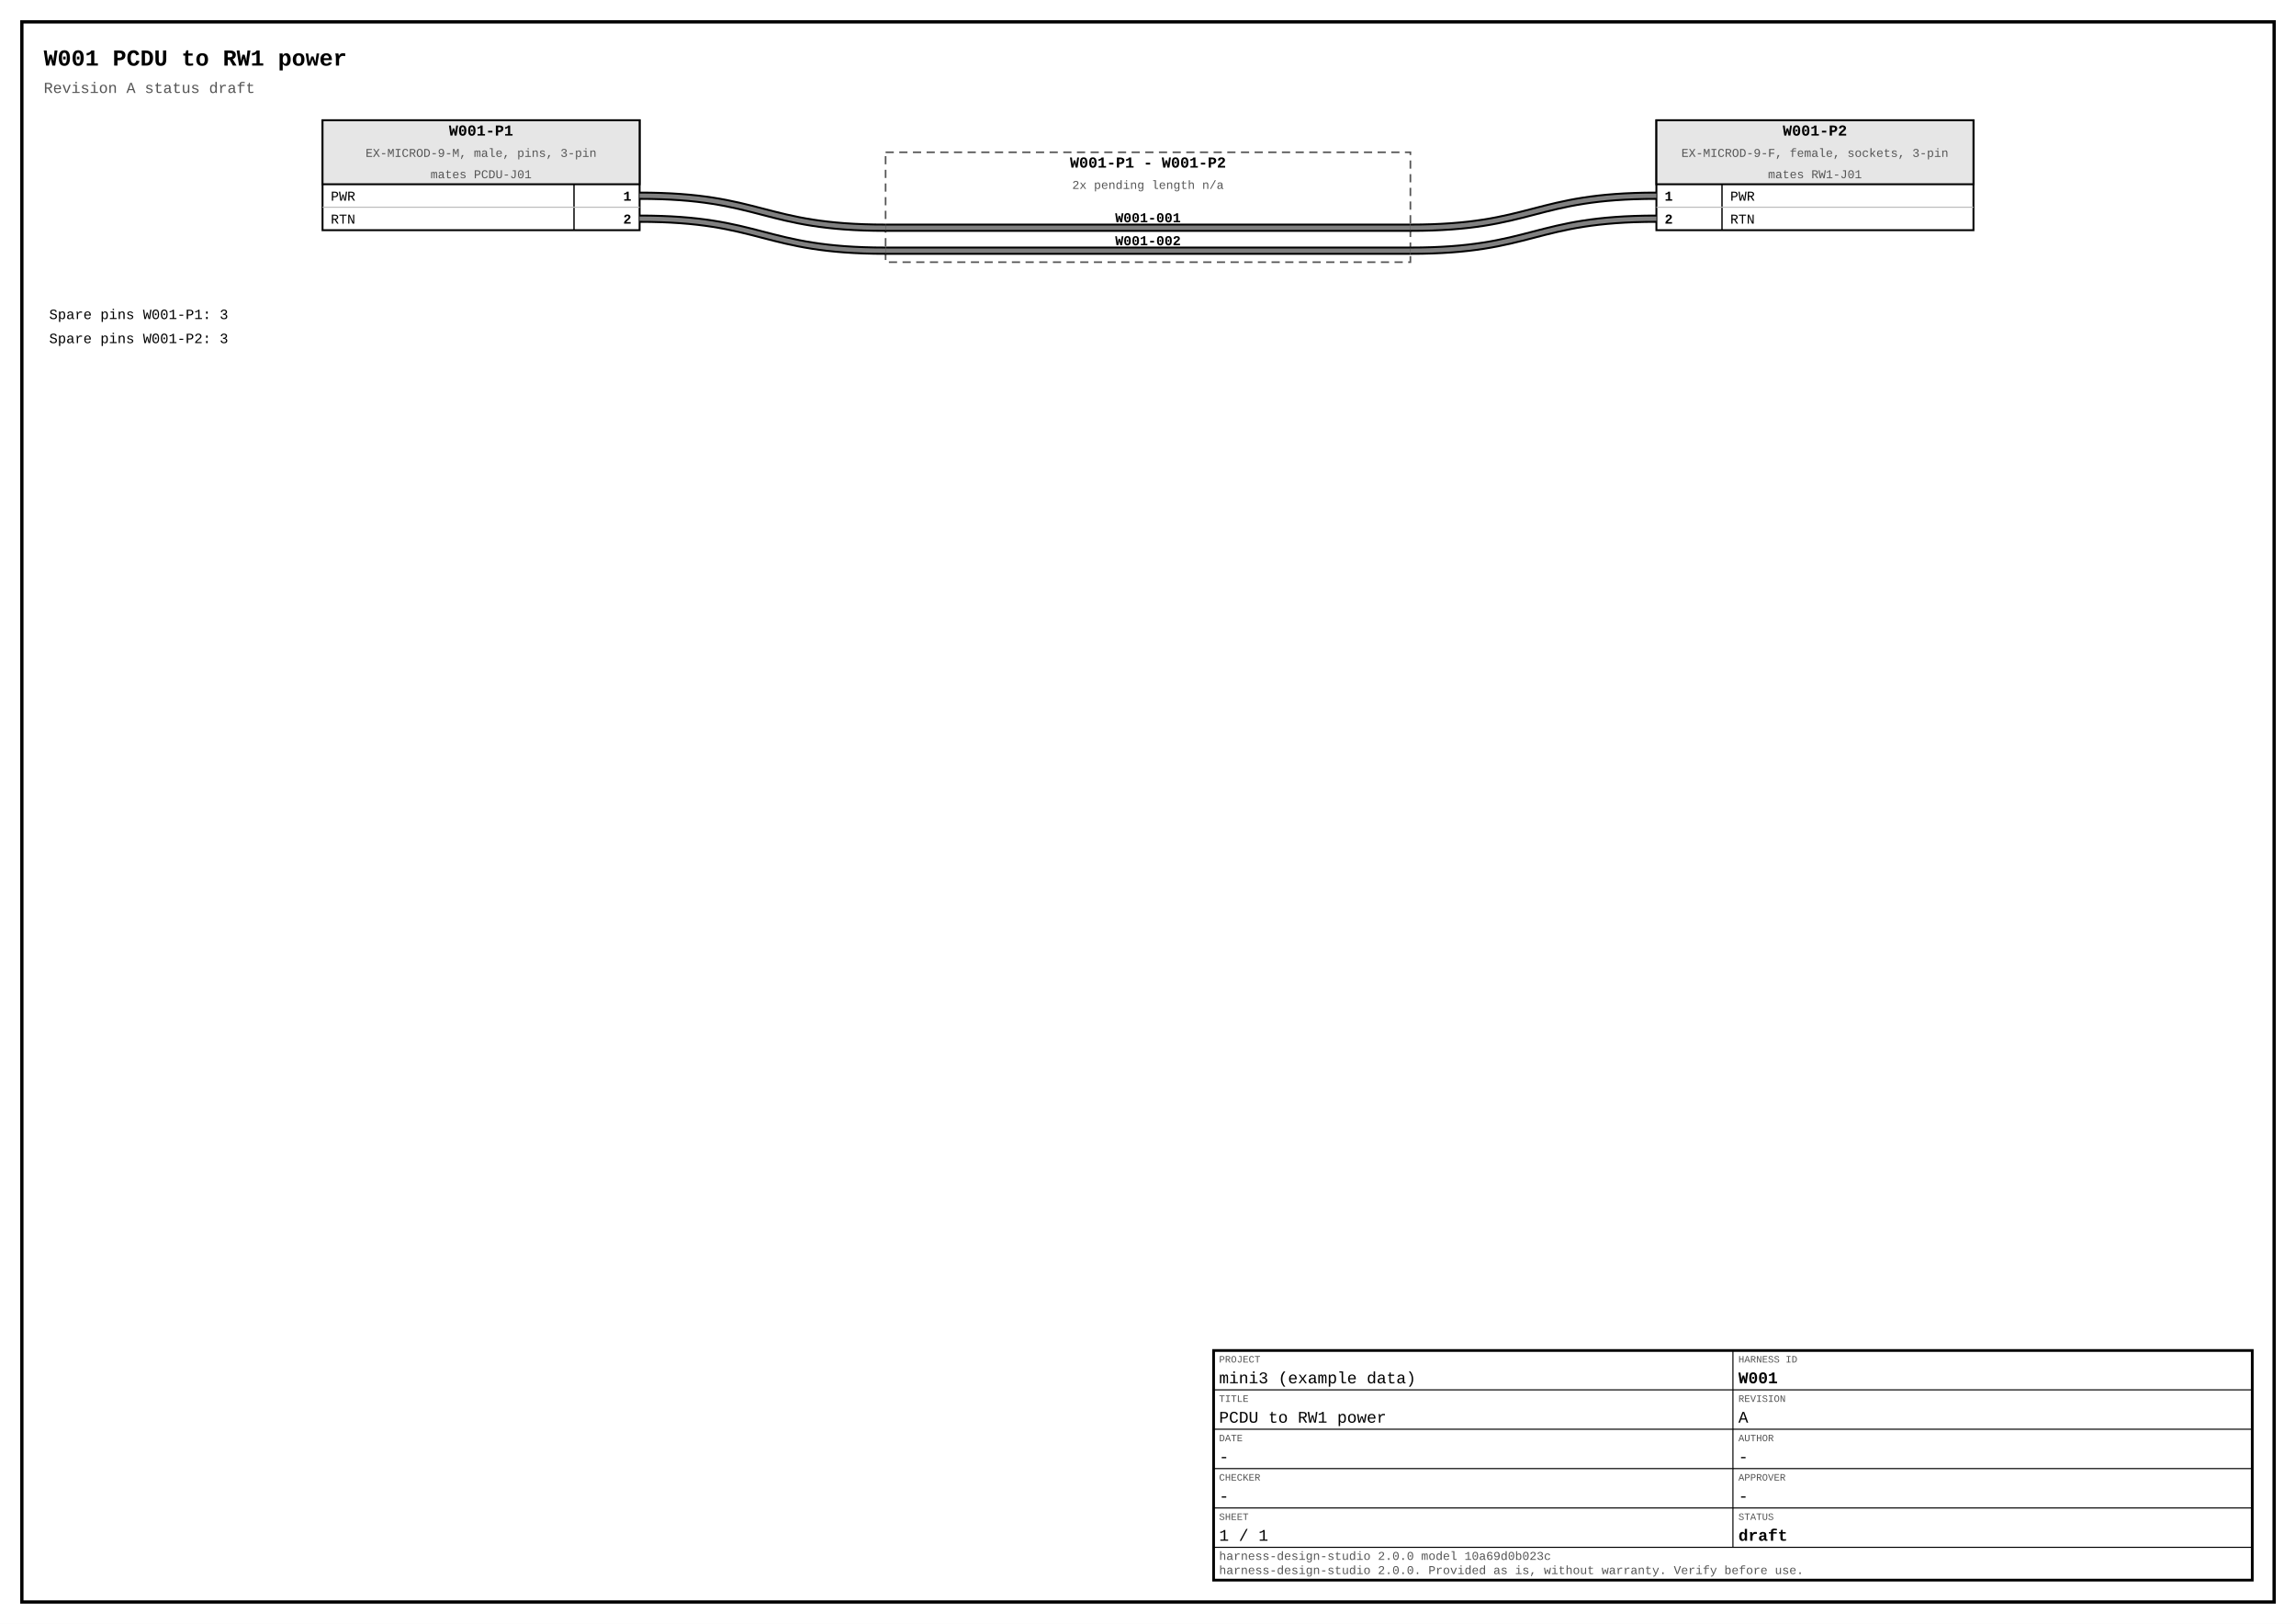
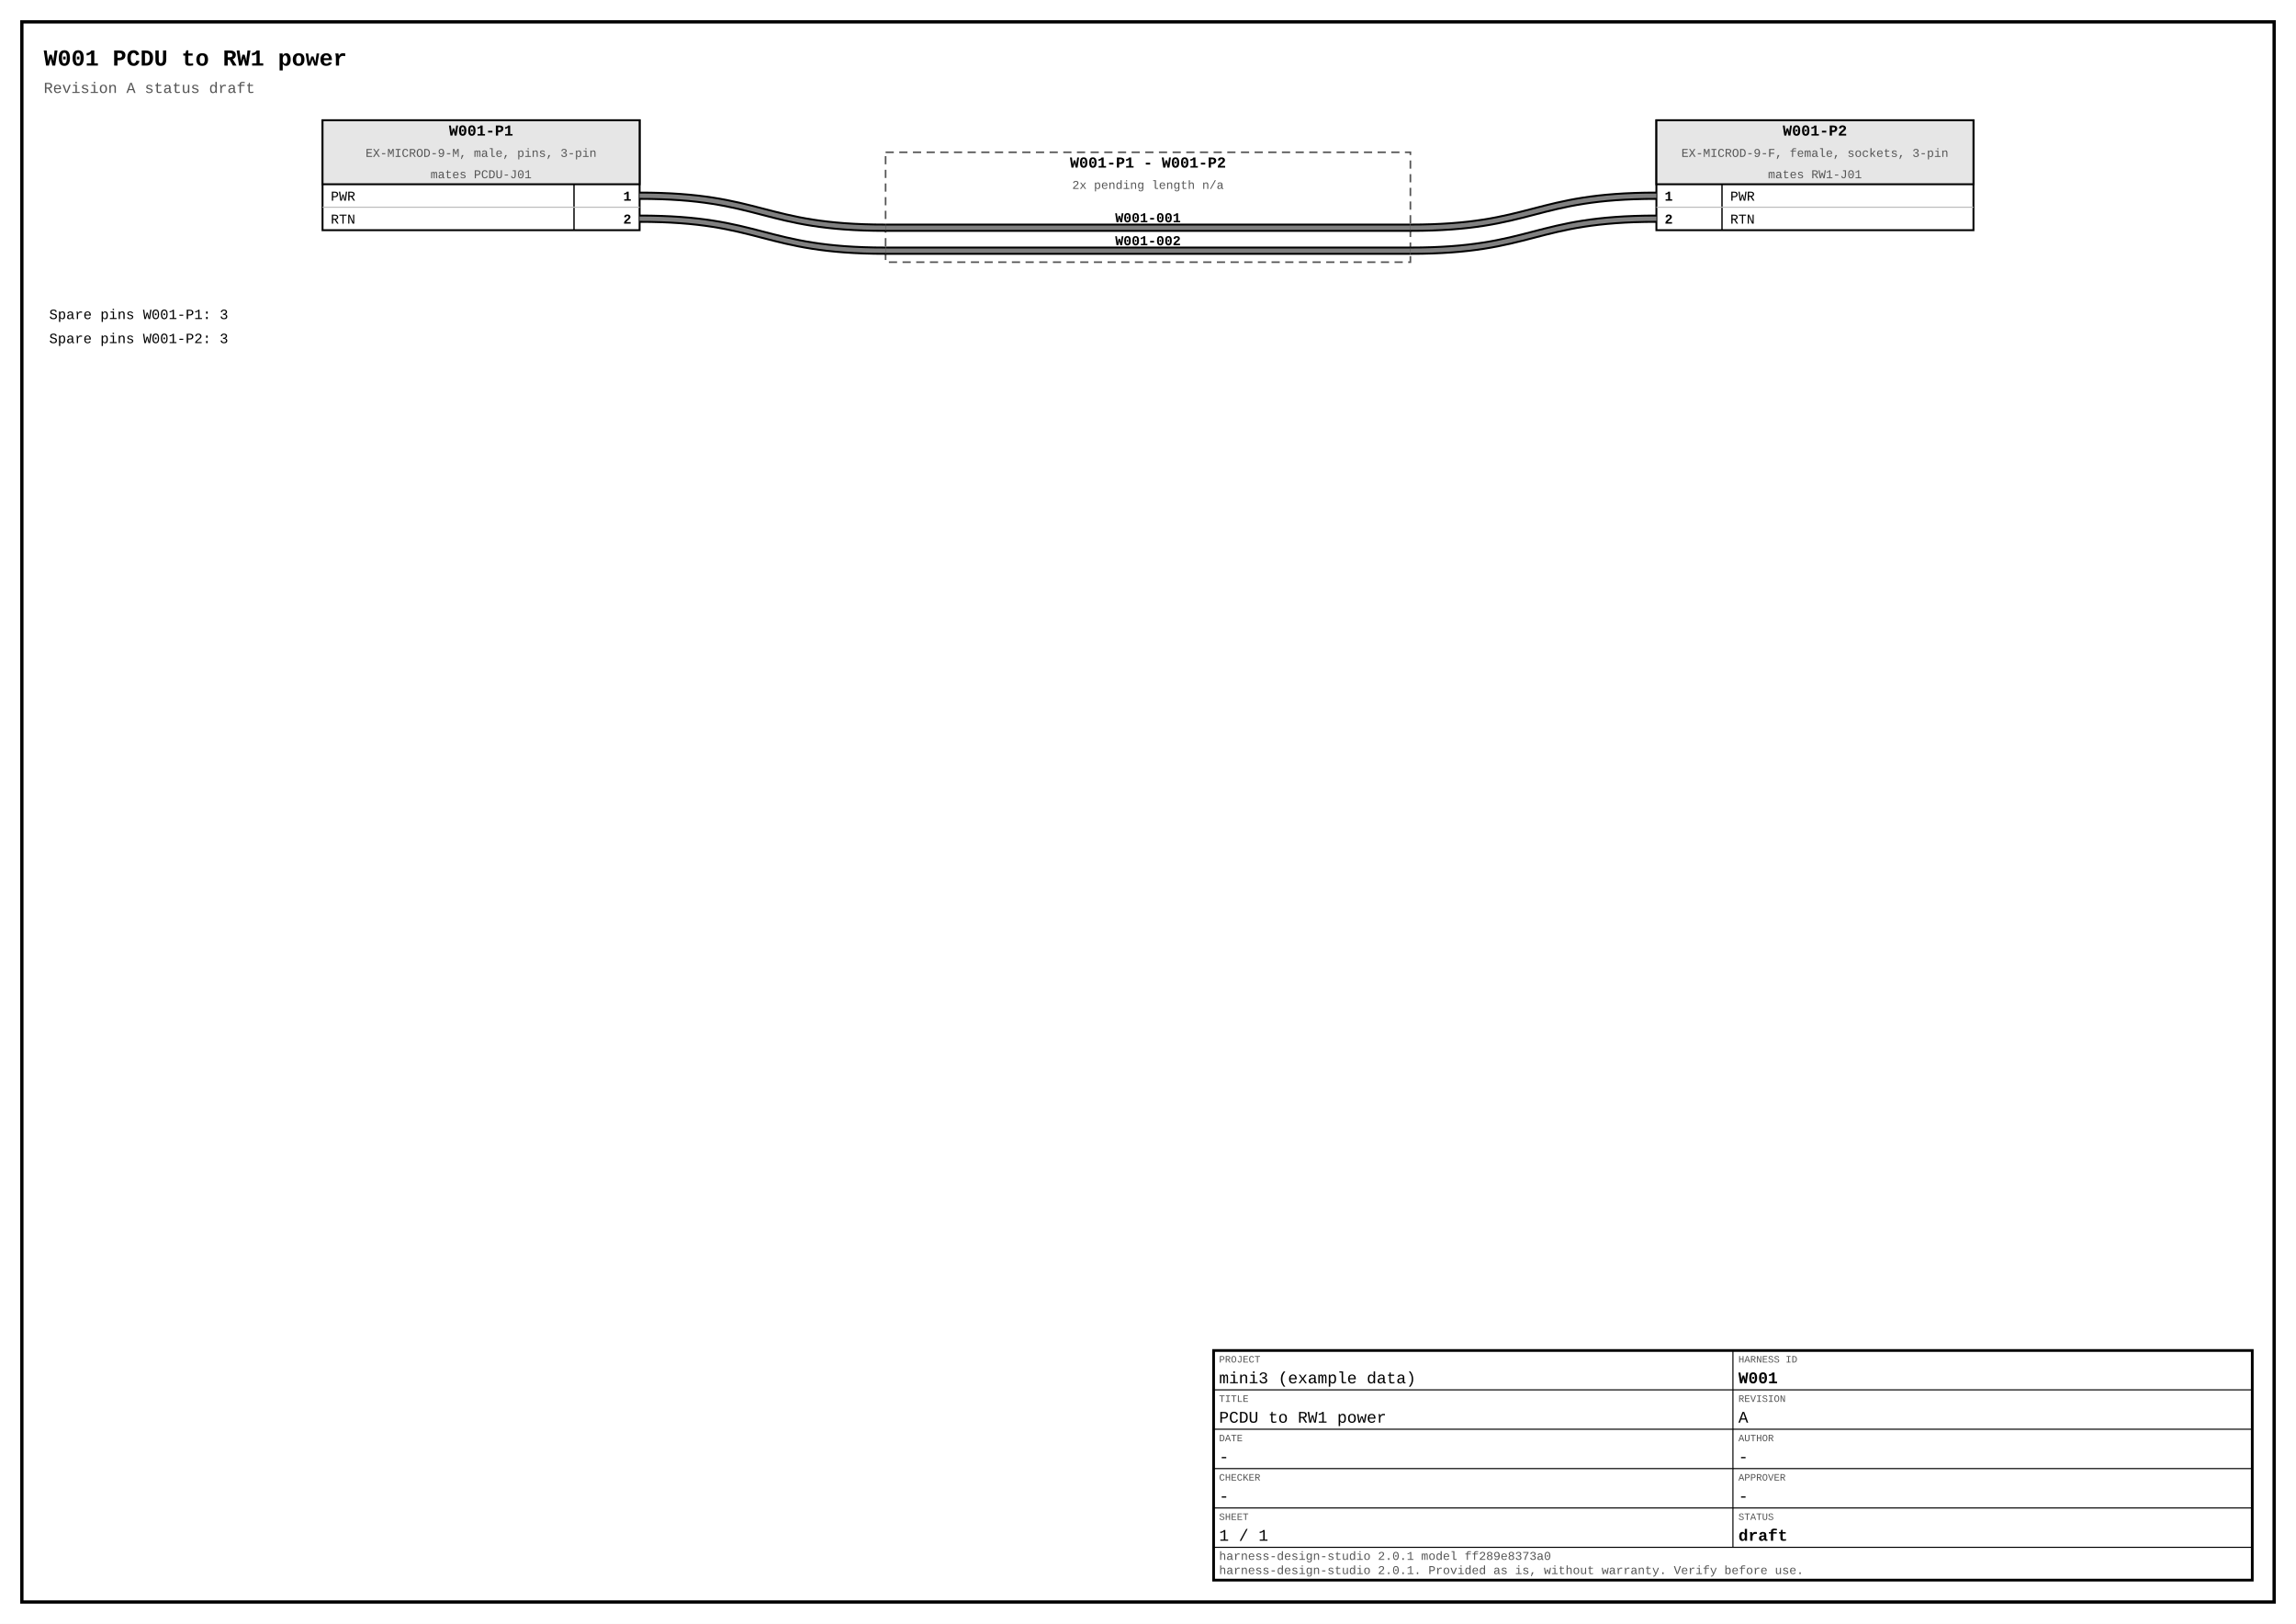
<svg xmlns="http://www.w3.org/2000/svg" width="420mm" height="297mm" viewBox="0 0 420 297" font-family="Courier New, Courier, monospace">
  <rect x="0" y="0" width="420" height="297" fill="#ffffff" />
  <rect x="4" y="4" width="412" height="289" fill="none" stroke="#000000" stroke-width="0.6" />
  <text x="8" y="12" font-size="4.2" font-weight="bold" text-anchor="start" fill="#000000">W001  PCDU to RW1 power</text>
  <text x="8" y="17" font-size="2.8" text-anchor="start" fill="#555555">Revision A  status draft</text>
  <rect x="59" y="22" width="58" height="20.1" fill="#ffffff" stroke="#000000" stroke-width="0.35" />
  <rect x="59" y="22" width="58" height="11.7" fill="#e6e6e6" stroke="#000000" stroke-width="0.35" />
  <text x="88" y="24.8" font-size="2.8" font-weight="bold" text-anchor="middle" fill="#000000">W001-P1</text>
  <text x="88" y="28.7" font-size="2.2" text-anchor="middle" fill="#555555">EX-MICROD-9-M, male, pins, 3-pin</text>
  <text x="88" y="32.6" font-size="2.2" text-anchor="middle" fill="#555555">mates PCDU-J01</text>
  <line x1="105" y1="33.7" x2="105" y2="42.1" stroke="#000000" stroke-width="0.25" />
  <line x1="59" y1="37.9" x2="117" y2="37.9" stroke="#bbbbbb" stroke-width="0.2" />
  <text x="60.5" y="36.7" font-size="2.5" text-anchor="start" fill="#000000" data-ref="sig/W001-P1/1">PWR</text>
  <text x="115.5" y="36.7" font-size="2.5" font-weight="bold" text-anchor="end" fill="#000000" data-ref="pin/W001-P1/1">1</text>
  <text x="60.5" y="40.9" font-size="2.5" text-anchor="start" fill="#000000" data-ref="sig/W001-P1/2">RTN</text>
  <text x="115.5" y="40.9" font-size="2.5" font-weight="bold" text-anchor="end" fill="#000000" data-ref="pin/W001-P1/2">2</text>
  <rect x="303" y="22" width="58" height="20.1" fill="#ffffff" stroke="#000000" stroke-width="0.35" />
  <rect x="303" y="22" width="58" height="11.7" fill="#e6e6e6" stroke="#000000" stroke-width="0.35" />
  <text x="332" y="24.8" font-size="2.8" font-weight="bold" text-anchor="middle" fill="#000000">W001-P2</text>
  <text x="332" y="28.7" font-size="2.2" text-anchor="middle" fill="#555555">EX-MICROD-9-F, female, sockets, 3-pin</text>
  <text x="332" y="32.6" font-size="2.2" text-anchor="middle" fill="#555555">mates RW1-J01</text>
  <line x1="315" y1="33.7" x2="315" y2="42.1" stroke="#000000" stroke-width="0.25" />
  <line x1="303" y1="37.9" x2="361" y2="37.9" stroke="#bbbbbb" stroke-width="0.2" />
  <text x="304.5" y="36.7" font-size="2.5" font-weight="bold" text-anchor="start" fill="#000000" data-ref="pin/W001-P2/1">1</text>
  <text x="316.5" y="36.7" font-size="2.5" text-anchor="start" fill="#000000" data-ref="sig/W001-P2/1">PWR</text>
  <text x="304.5" y="40.9" font-size="2.5" font-weight="bold" text-anchor="start" fill="#000000" data-ref="pin/W001-P2/2">2</text>
  <text x="316.5" y="40.9" font-size="2.5" text-anchor="start" fill="#000000" data-ref="sig/W001-P2/2">RTN</text>
  <rect x="162" y="27.85" width="96" height="20.1" fill="none" stroke="#555555" stroke-width="0.3" stroke-dasharray="1.5 1" />
  <text x="210" y="30.65" font-size="2.8" font-weight="bold" text-anchor="middle" fill="#000000">W001-P1 - W001-P2</text>
  <text x="210" y="34.55" font-size="2.2" text-anchor="middle" fill="#555555">2x  pending  length n/a</text>
  <path d="M 117 35.8 C 139.5 35.8 139.5 41.65 162 41.65" fill="none" stroke="#000000" stroke-width="1.5" />
  <line x1="162" y1="41.65" x2="258" y2="41.65" stroke="#000000" stroke-width="1.5" />
  <path d="M 258 41.65 C 280.5 41.65 280.5 35.8 303 35.8" fill="none" stroke="#000000" stroke-width="1.5" />
  <path d="M 117 35.8 C 139.5 35.8 139.5 41.65 162 41.65" fill="none" stroke="#808080" stroke-width="0.8" />
  <line x1="162" y1="41.65" x2="258" y2="41.65" stroke="#808080" stroke-width="0.8" />
  <path d="M 258 41.65 C 280.5 41.65 280.5 35.8 303 35.8" fill="none" stroke="#808080" stroke-width="0.8" />
  <text x="210" y="40.65" font-size="2.5" font-weight="bold" text-anchor="middle" fill="#000000">W001-001</text>
  <path d="M 117 40 C 139.5 40 139.5 45.85 162 45.85" fill="none" stroke="#000000" stroke-width="1.5" />
  <line x1="162" y1="45.85" x2="258" y2="45.85" stroke="#000000" stroke-width="1.5" />
  <path d="M 258 45.85 C 280.5 45.85 280.5 40 303 40" fill="none" stroke="#000000" stroke-width="1.5" />
  <path d="M 117 40 C 139.5 40 139.5 45.85 162 45.85" fill="none" stroke="#808080" stroke-width="0.8" />
  <line x1="162" y1="45.85" x2="258" y2="45.85" stroke="#808080" stroke-width="0.8" />
  <path d="M 258 45.85 C 280.5 45.85 280.5 40 303 40" fill="none" stroke="#808080" stroke-width="0.8" />
  <text x="210" y="44.85" font-size="2.5" font-weight="bold" text-anchor="middle" fill="#000000">W001-002</text>
  <text x="9" y="58.35" font-size="2.6" text-anchor="start" fill="#000000">Spare pins W001-P1: 3</text>
  <text x="9" y="62.75" font-size="2.6" text-anchor="start" fill="#000000">Spare pins W001-P2: 3</text>
  <rect x="222" y="247" width="190" height="42" fill="none" stroke="#000000" stroke-width="0.5" />
  <line x1="222" y1="247" x2="317" y2="247" stroke="#000000" stroke-width="0.2" />
  <text x="223" y="249.2" font-size="1.8" text-anchor="start" fill="#555555">PROJECT</text>
  <text x="223" y="253" font-size="3" text-anchor="start" fill="#000000">mini3 (example data)</text>
  <line x1="317" y1="247" x2="412" y2="247" stroke="#000000" stroke-width="0.2" />
  <text x="318" y="249.2" font-size="1.8" text-anchor="start" fill="#555555">HARNESS ID</text>
  <text x="318" y="253" font-size="3" font-weight="bold" text-anchor="start" fill="#000000">W001</text>
  <line x1="222" y1="254.2" x2="317" y2="254.2" stroke="#000000" stroke-width="0.2" />
  <text x="223" y="256.4" font-size="1.8" text-anchor="start" fill="#555555">TITLE</text>
  <text x="223" y="260.2" font-size="3" text-anchor="start" fill="#000000">PCDU to RW1 power</text>
  <line x1="317" y1="254.2" x2="412" y2="254.2" stroke="#000000" stroke-width="0.2" />
  <text x="318" y="256.4" font-size="1.8" text-anchor="start" fill="#555555">REVISION</text>
  <text x="318" y="260.2" font-size="3" text-anchor="start" fill="#000000">A</text>
  <line x1="222" y1="261.4" x2="317" y2="261.4" stroke="#000000" stroke-width="0.2" />
  <text x="223" y="263.6" font-size="1.8" text-anchor="start" fill="#555555">DATE</text>
  <text x="223" y="267.4" font-size="3" text-anchor="start" fill="#000000">-</text>
  <line x1="317" y1="261.4" x2="412" y2="261.4" stroke="#000000" stroke-width="0.2" />
  <text x="318" y="263.6" font-size="1.8" text-anchor="start" fill="#555555">AUTHOR</text>
  <text x="318" y="267.4" font-size="3" text-anchor="start" fill="#000000">-</text>
  <line x1="222" y1="268.6" x2="317" y2="268.6" stroke="#000000" stroke-width="0.2" />
  <text x="223" y="270.8" font-size="1.8" text-anchor="start" fill="#555555">CHECKER</text>
  <text x="223" y="274.6" font-size="3" text-anchor="start" fill="#000000">-</text>
  <line x1="317" y1="268.6" x2="412" y2="268.6" stroke="#000000" stroke-width="0.2" />
  <text x="318" y="270.8" font-size="1.8" text-anchor="start" fill="#555555">APPROVER</text>
  <text x="318" y="274.6" font-size="3" text-anchor="start" fill="#000000">-</text>
  <line x1="222" y1="275.8" x2="317" y2="275.8" stroke="#000000" stroke-width="0.2" />
  <text x="223" y="278" font-size="1.8" text-anchor="start" fill="#555555">SHEET</text>
  <text x="223" y="281.8" font-size="3" text-anchor="start" fill="#000000">1 / 1</text>
  <line x1="317" y1="275.8" x2="412" y2="275.8" stroke="#000000" stroke-width="0.2" />
  <text x="318" y="278" font-size="1.8" text-anchor="start" fill="#555555">STATUS</text>
  <text x="318" y="281.8" font-size="3" font-weight="bold" text-anchor="start" fill="#000000">draft</text>
  <line x1="317" y1="247" x2="317" y2="283" stroke="#000000" stroke-width="0.2" />
  <line x1="222" y1="283" x2="412" y2="283" stroke="#000000" stroke-width="0.2" />
-   <text x="223" y="285.3" font-size="2.2" text-anchor="start" fill="#555555">harness-design-studio 2.0.0 model 10a69d0b023c</text>
-   <text x="223" y="287.9" font-size="2.2" text-anchor="start" fill="#555555">harness-design-studio 2.0.0. Provided as is, without warranty. Verify before use.</text>
+   <text x="223" y="285.3" font-size="2.2" text-anchor="start" fill="#555555">harness-design-studio 2.0.1 model ff289e8373a0</text>
+   <text x="223" y="287.9" font-size="2.2" text-anchor="start" fill="#555555">harness-design-studio 2.0.1. Provided as is, without warranty. Verify before use.</text>
</svg>
